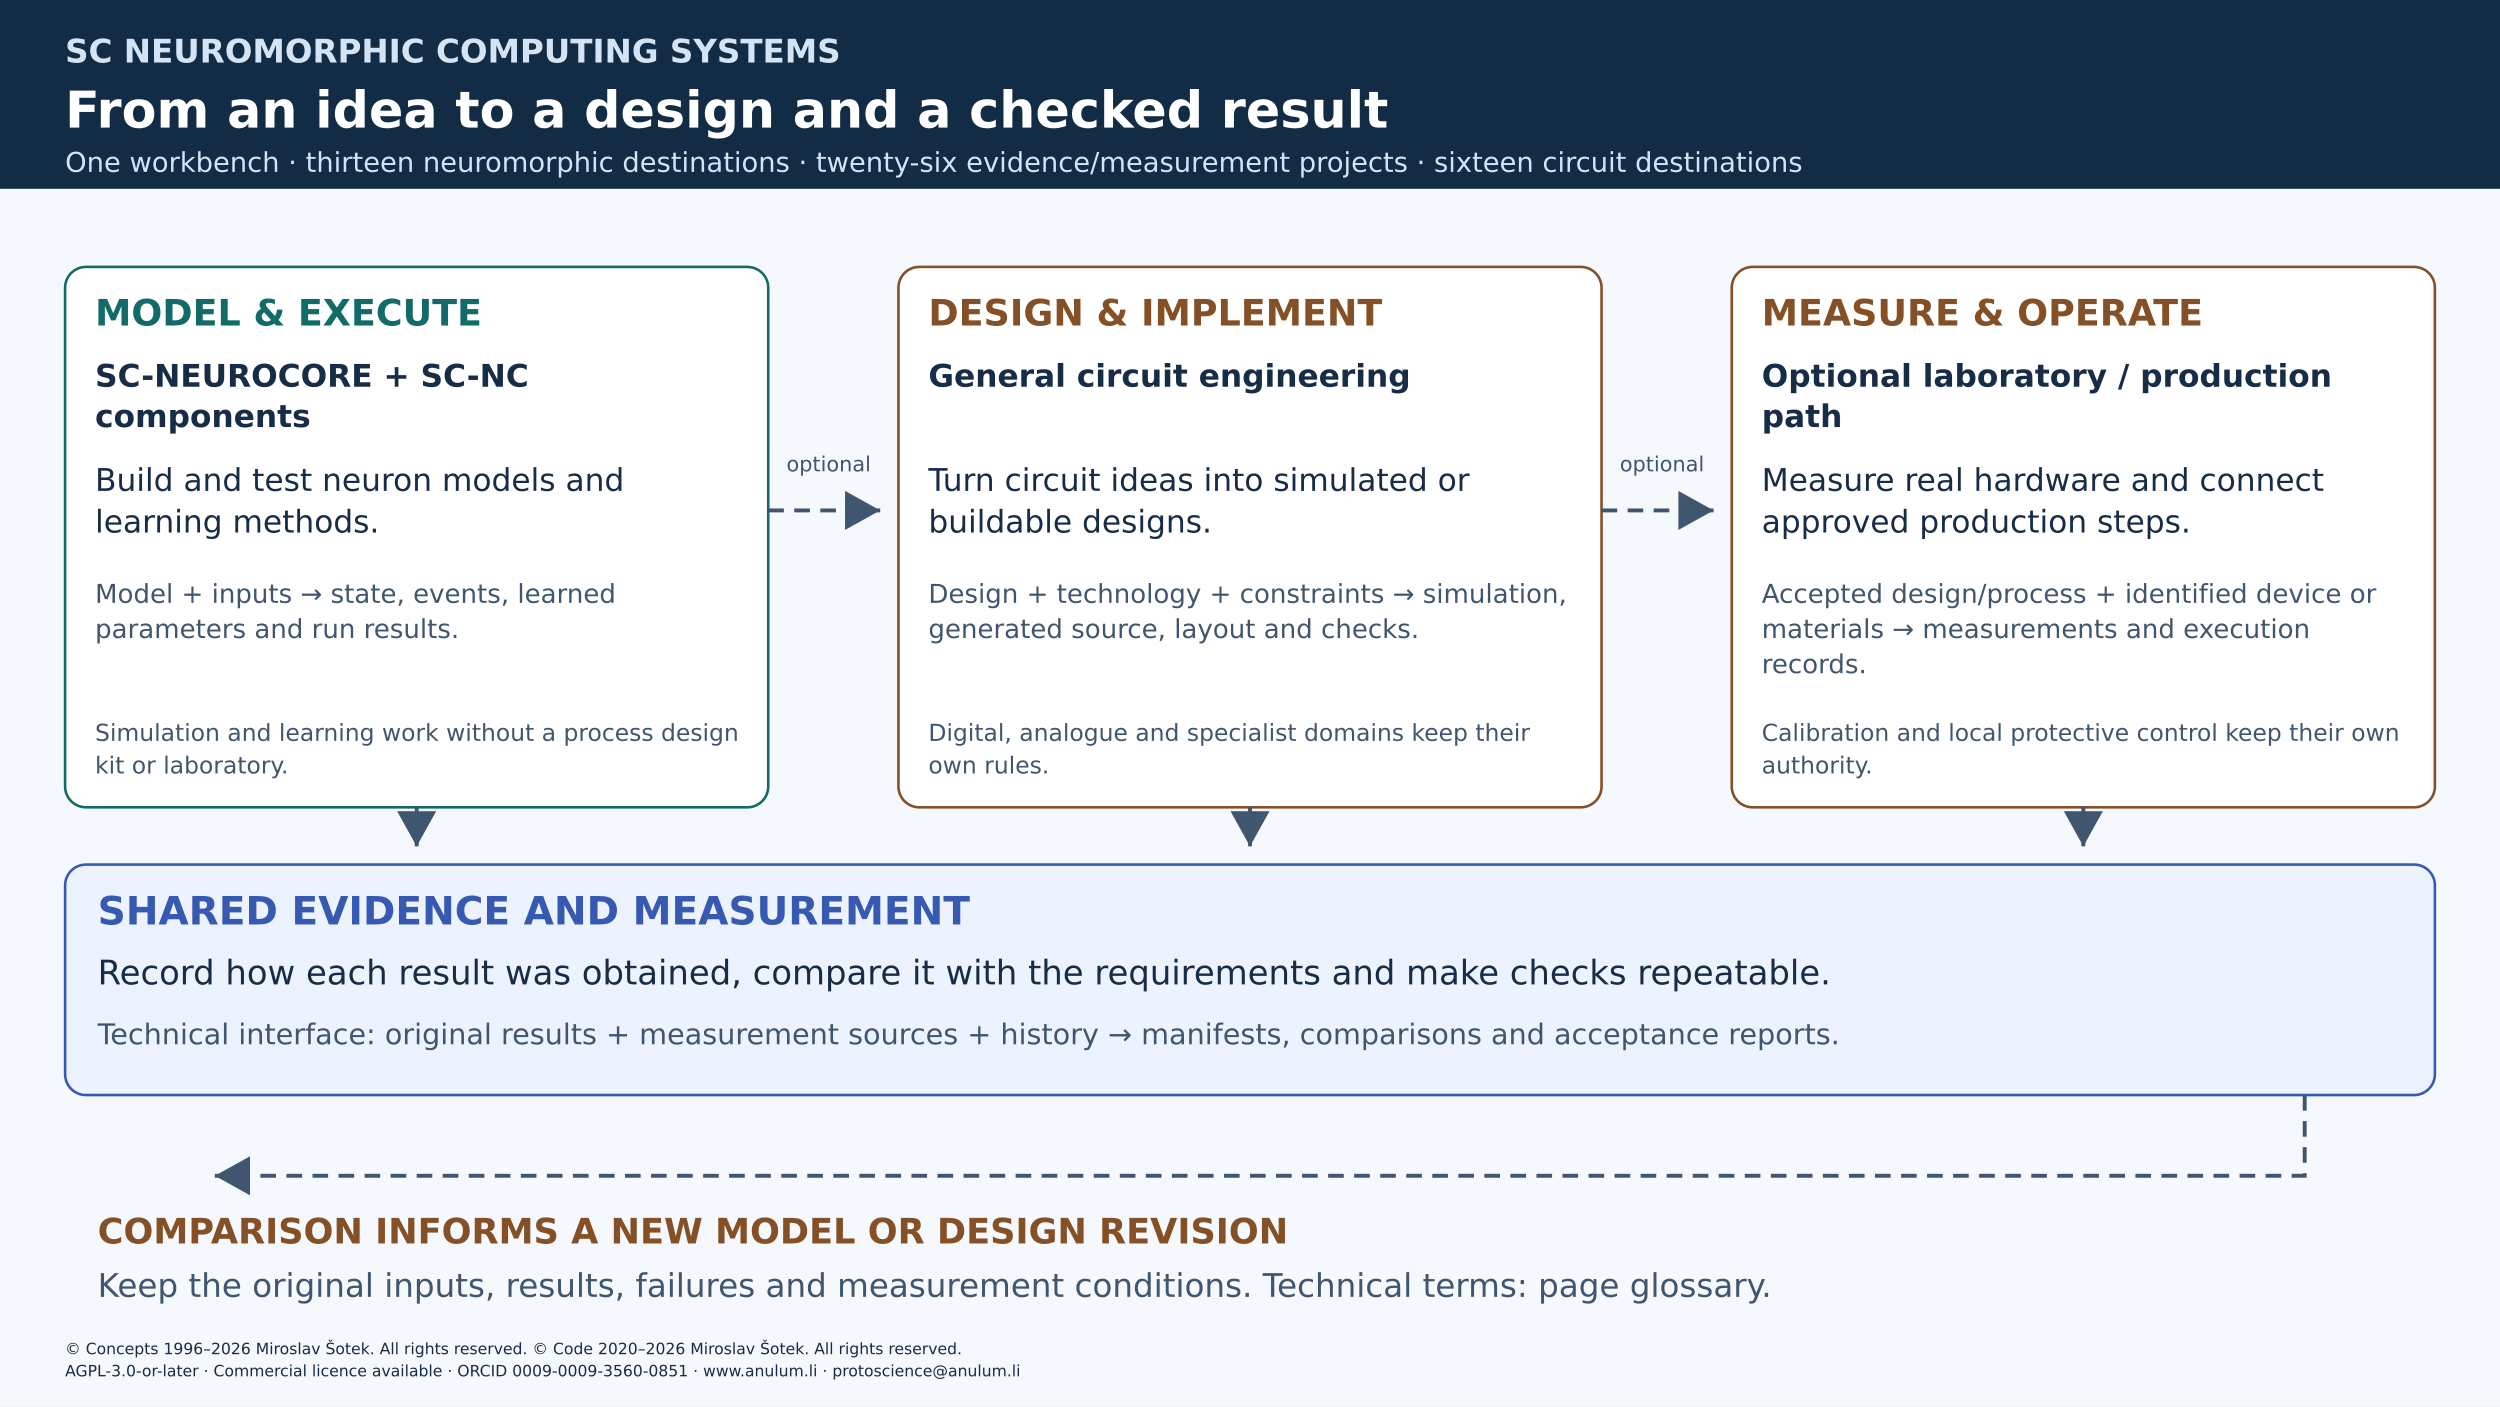
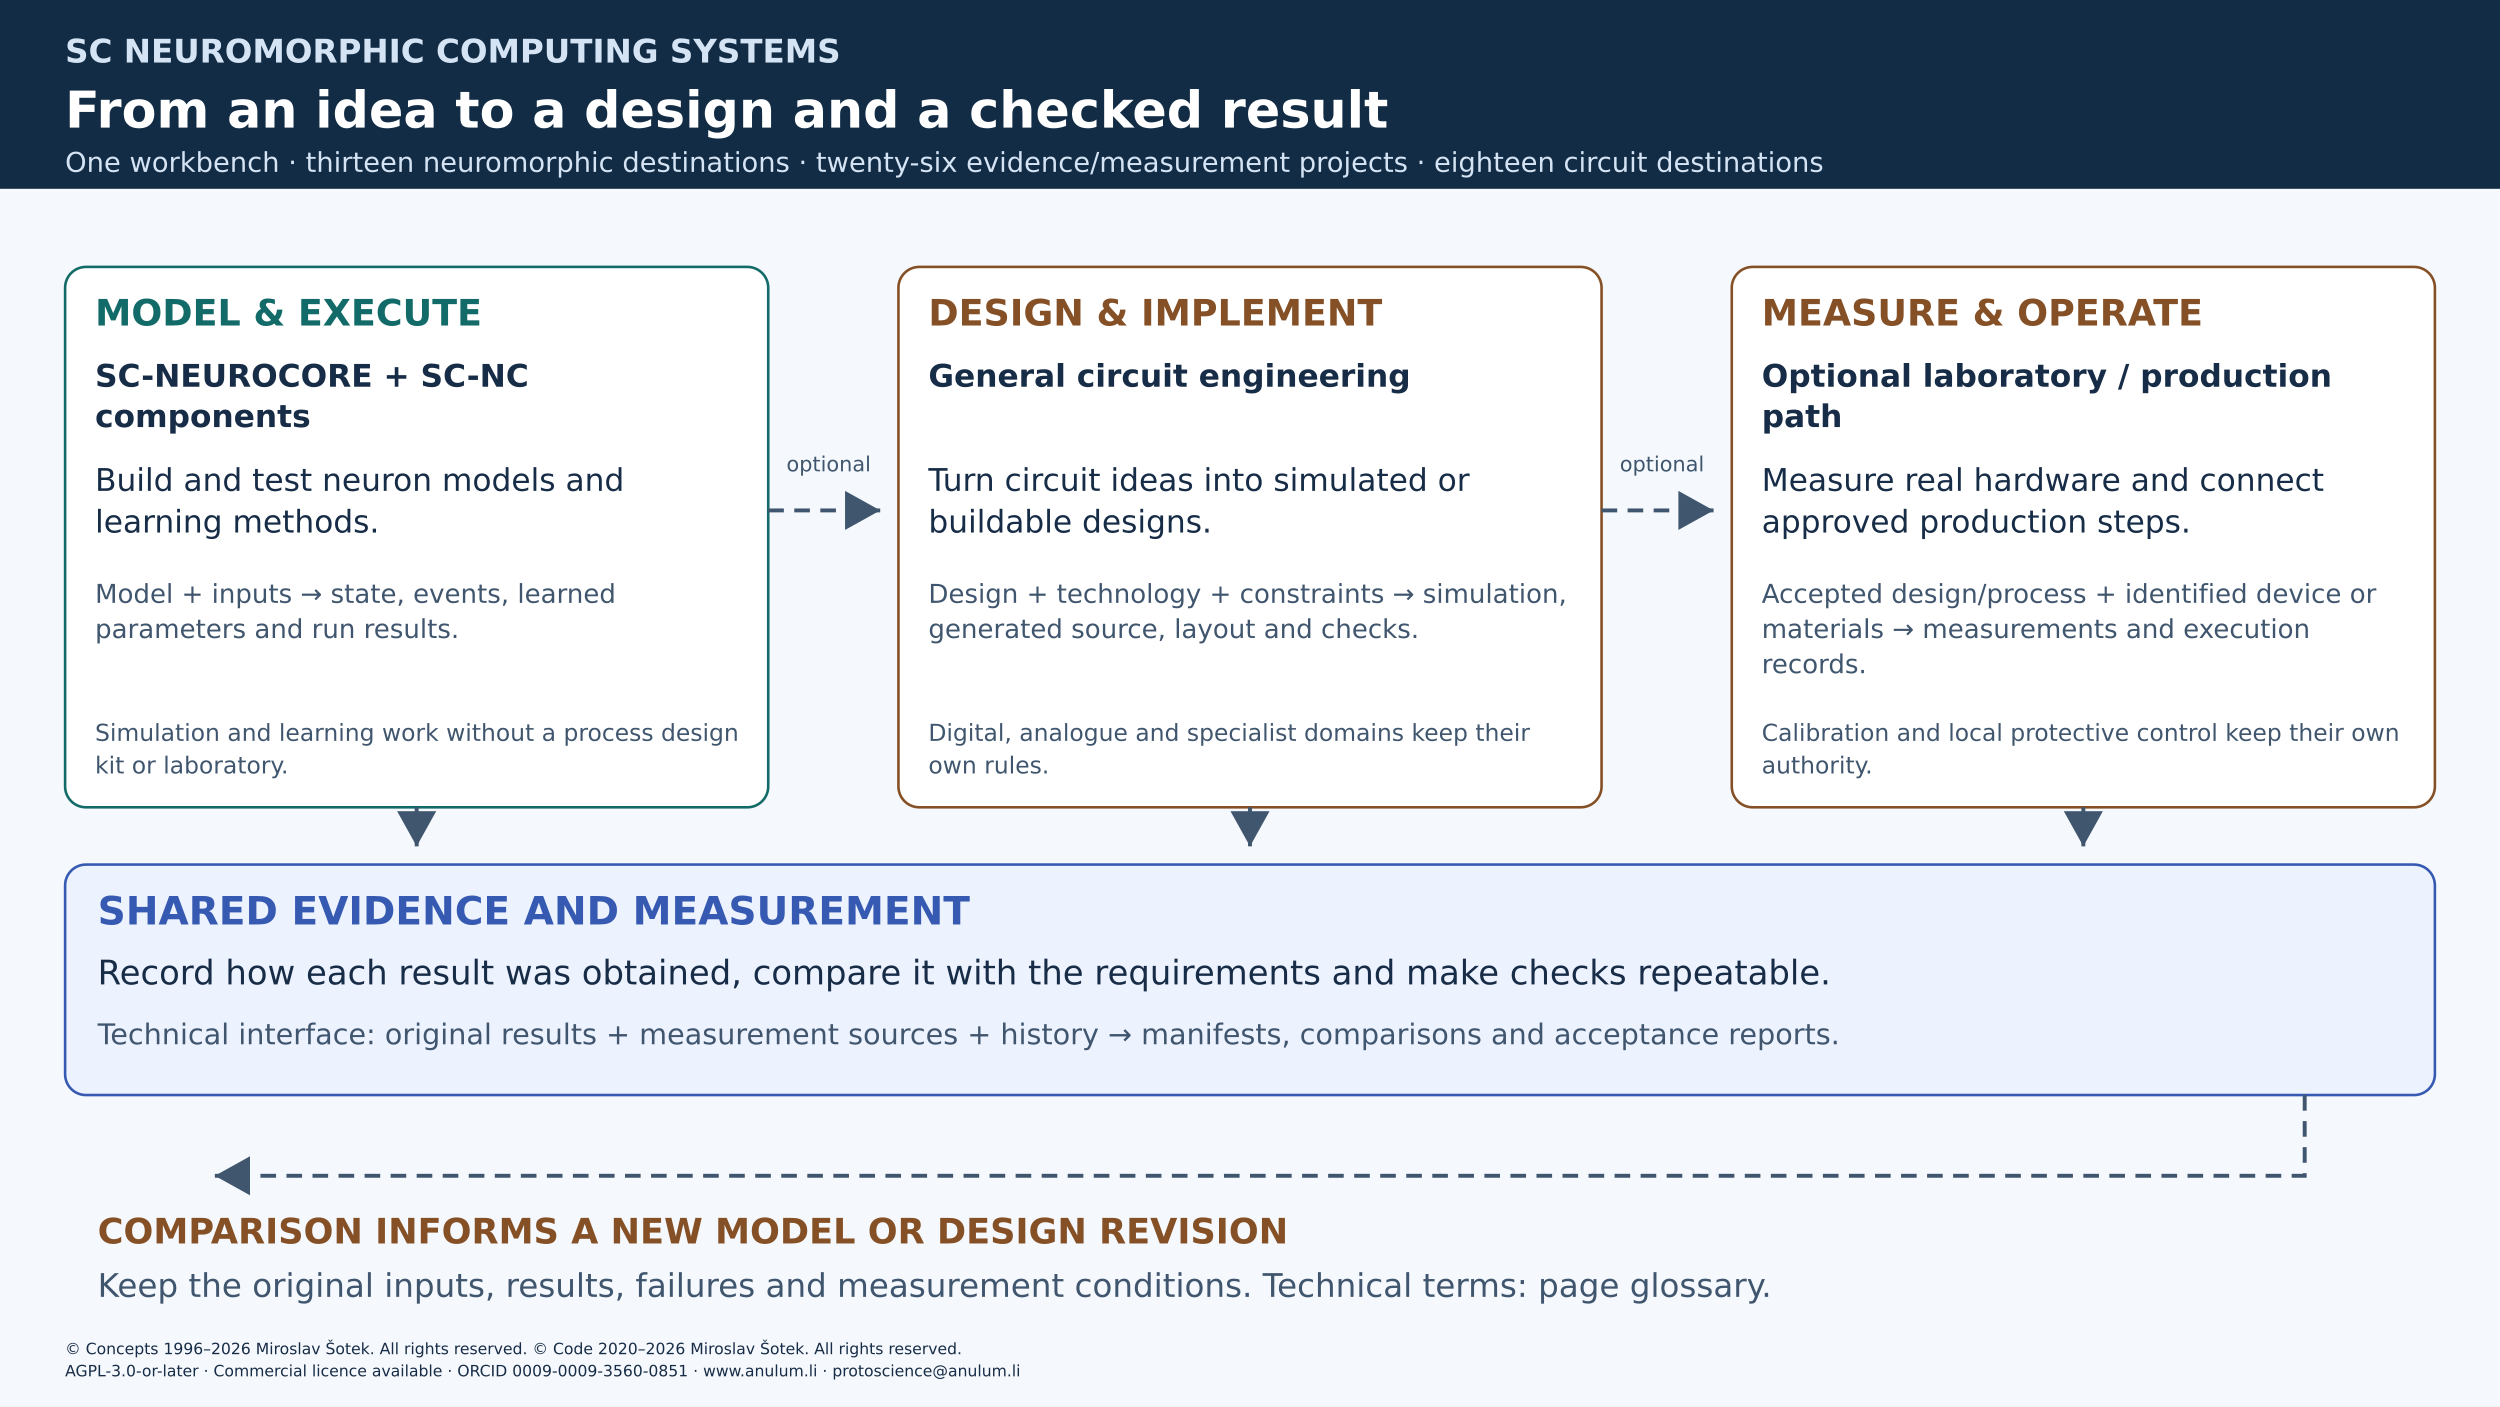
<svg xmlns="http://www.w3.org/2000/svg" width="1920" height="1080" viewBox="0 0 1920 1080" role="img" aria-labelledby="title desc" xml:lang="en">
  <style>text{font-family:DejaVu Sans,Arial,sans-serif}a{text-decoration:none}</style>
  <defs>
    <marker id="arrow" markerWidth="12" markerHeight="12" refX="9" refY="5" orient="auto">
      <path d="M0 0L9 5L0 10Z" fill="#40566e" />
    </marker>
  </defs>
  <rect x="0" y="0" width="1920" height="1080" rx="0" fill="#f5f8fc" stroke="none" stroke-width="2" />
  <rect x="0" y="0" width="1920" height="145" rx="0" fill="#122c45" stroke="none" stroke-width="2" />
  <text x="50" y="48" font-size="25" fill="#d5e4f4" font-weight="700">SC NEUROMORPHIC COMPUTING SYSTEMS</text>
  <text x="50" y="98" font-size="39" fill="#ffffff" font-weight="700">From an idea to a design and a checked result</text>
-   <text x="50" y="132" font-size="21" fill="#d5e4f4" font-weight="400">One workbench · thirteen neuromorphic destinations · twenty-six evidence/measurement projects · sixteen circuit destinations</text>
+   <text x="50" y="132" font-size="21" fill="#d5e4f4" font-weight="400">One workbench · thirteen neuromorphic destinations · twenty-six evidence/measurement projects · eighteen circuit destinations</text>
  <rect x="50" y="205" width="540" height="415" rx="16" fill="#ffffff" stroke="#126b68" stroke-width="2" />
  <text x="73" y="250" font-size="28" fill="#126b68" font-weight="700">MODEL &amp; EXECUTE</text>
  <text x="73" y="297" font-size="24" fill="#172c46" font-weight="700">SC-NEUROCORE + SC-NC</text>
  <text x="73" y="328" font-size="24" fill="#172c46" font-weight="700">components</text>
  <text x="73" y="377" font-size="24" fill="#172c46" font-weight="400">Build and test neuron models and</text>
  <text x="73" y="409" font-size="24" fill="#172c46" font-weight="400">learning methods.</text>
  <text x="73" y="463" font-size="20" fill="#40566e" font-weight="400">Model + inputs → state, events, learned</text>
  <text x="73" y="490" font-size="20" fill="#40566e" font-weight="400">parameters and run results.</text>
  <text x="73" y="569" font-size="18" fill="#40566e" font-weight="400">Simulation and learning work without a process design</text>
  <text x="73" y="594" font-size="18" fill="#40566e" font-weight="400">kit or laboratory.</text>
  <rect x="690" y="205" width="540" height="415" rx="16" fill="#ffffff" stroke="#855025" stroke-width="2" />
  <text x="713" y="250" font-size="28" fill="#855025" font-weight="700">DESIGN &amp; IMPLEMENT</text>
  <text x="713" y="297" font-size="24" fill="#172c46" font-weight="700">General circuit engineering</text>
  <text x="713" y="377" font-size="24" fill="#172c46" font-weight="400">Turn circuit ideas into simulated or</text>
  <text x="713" y="409" font-size="24" fill="#172c46" font-weight="400">buildable designs.</text>
  <text x="713" y="463" font-size="20" fill="#40566e" font-weight="400">Design + technology + constraints → simulation,</text>
  <text x="713" y="490" font-size="20" fill="#40566e" font-weight="400">generated source, layout and checks.</text>
  <text x="713" y="569" font-size="18" fill="#40566e" font-weight="400">Digital, analogue and specialist domains keep their</text>
  <text x="713" y="594" font-size="18" fill="#40566e" font-weight="400">own rules.</text>
  <rect x="1330" y="205" width="540" height="415" rx="16" fill="#ffffff" stroke="#855025" stroke-width="2" />
  <text x="1353" y="250" font-size="28" fill="#855025" font-weight="700">MEASURE &amp; OPERATE</text>
  <text x="1353" y="297" font-size="24" fill="#172c46" font-weight="700">Optional laboratory / production</text>
  <text x="1353" y="328" font-size="24" fill="#172c46" font-weight="700">path</text>
  <text x="1353" y="377" font-size="24" fill="#172c46" font-weight="400">Measure real hardware and connect</text>
  <text x="1353" y="409" font-size="24" fill="#172c46" font-weight="400">approved production steps.</text>
  <text x="1353" y="463" font-size="20" fill="#40566e" font-weight="400">Accepted design/process + identified device or</text>
  <text x="1353" y="490" font-size="20" fill="#40566e" font-weight="400">materials → measurements and execution</text>
  <text x="1353" y="517" font-size="20" fill="#40566e" font-weight="400">records.</text>
  <text x="1353" y="569" font-size="18" fill="#40566e" font-weight="400">Calibration and local protective control keep their own</text>
  <text x="1353" y="594" font-size="18" fill="#40566e" font-weight="400">authority.</text>
  <path d="M590 392 L676 392" stroke="#40566e" stroke-width="3" fill="none" marker-end="url(#arrow)" stroke-dasharray="12 8" />
  <path d="M1230 392 L1316 392" stroke="#40566e" stroke-width="3" fill="none" marker-end="url(#arrow)" stroke-dasharray="12 8" />
  <text x="604" y="362" font-size="16" fill="#40566e" font-weight="400">optional</text>
  <text x="1244" y="362" font-size="16" fill="#40566e" font-weight="400">optional</text>
  <path d="M320 620 L320 650" stroke="#40566e" stroke-width="3" fill="none" marker-end="url(#arrow)" />
  <path d="M960 620 L960 650" stroke="#40566e" stroke-width="3" fill="none" marker-end="url(#arrow)" />
  <path d="M1600 620 L1600 650" stroke="#40566e" stroke-width="3" fill="none" marker-end="url(#arrow)" />
  <rect x="50" y="664" width="1820" height="177" rx="16" fill="#edf2ff" stroke="#365ab1" stroke-width="2" />
  <text x="75" y="710" font-size="30" fill="#365ab1" font-weight="700">SHARED EVIDENCE AND MEASUREMENT</text>
  <text x="75" y="756" font-size="26" fill="#172c46" font-weight="400">Record how each result was obtained, compare it with the requirements and make checks repeatable.</text>
  <text x="75" y="802" font-size="22" fill="#40566e" font-weight="400">Technical interface: original results + measurement sources + history → manifests, comparisons and acceptance reports.</text>
  <path d="M1770 841 L1770 903 L165 903" stroke="#40566e" stroke-width="3" fill="none" marker-end="url(#arrow)" stroke-dasharray="12 8" />
  <text x="75" y="955" font-size="27" fill="#855025" font-weight="700">COMPARISON INFORMS A NEW MODEL OR DESIGN REVISION</text>
  <text x="75" y="996" font-size="25" fill="#40566e" font-weight="400">Keep the original inputs, results, failures and measurement conditions. Technical terms: page glossary.</text>
  <text x="50" y="1040" font-size="12" fill="#172c46" font-weight="400">© Concepts 1996–2026 Miroslav Šotek. All rights reserved.  © Code 2020–2026 Miroslav Šotek. All rights reserved.</text>
  <text x="50" y="1057" font-size="12" fill="#172c46" font-weight="400">AGPL-3.0-or-later · Commercial licence available · ORCID 0009-0009-3560-0851 · www.anulum.li · protoscience@anulum.li</text>
</svg>
